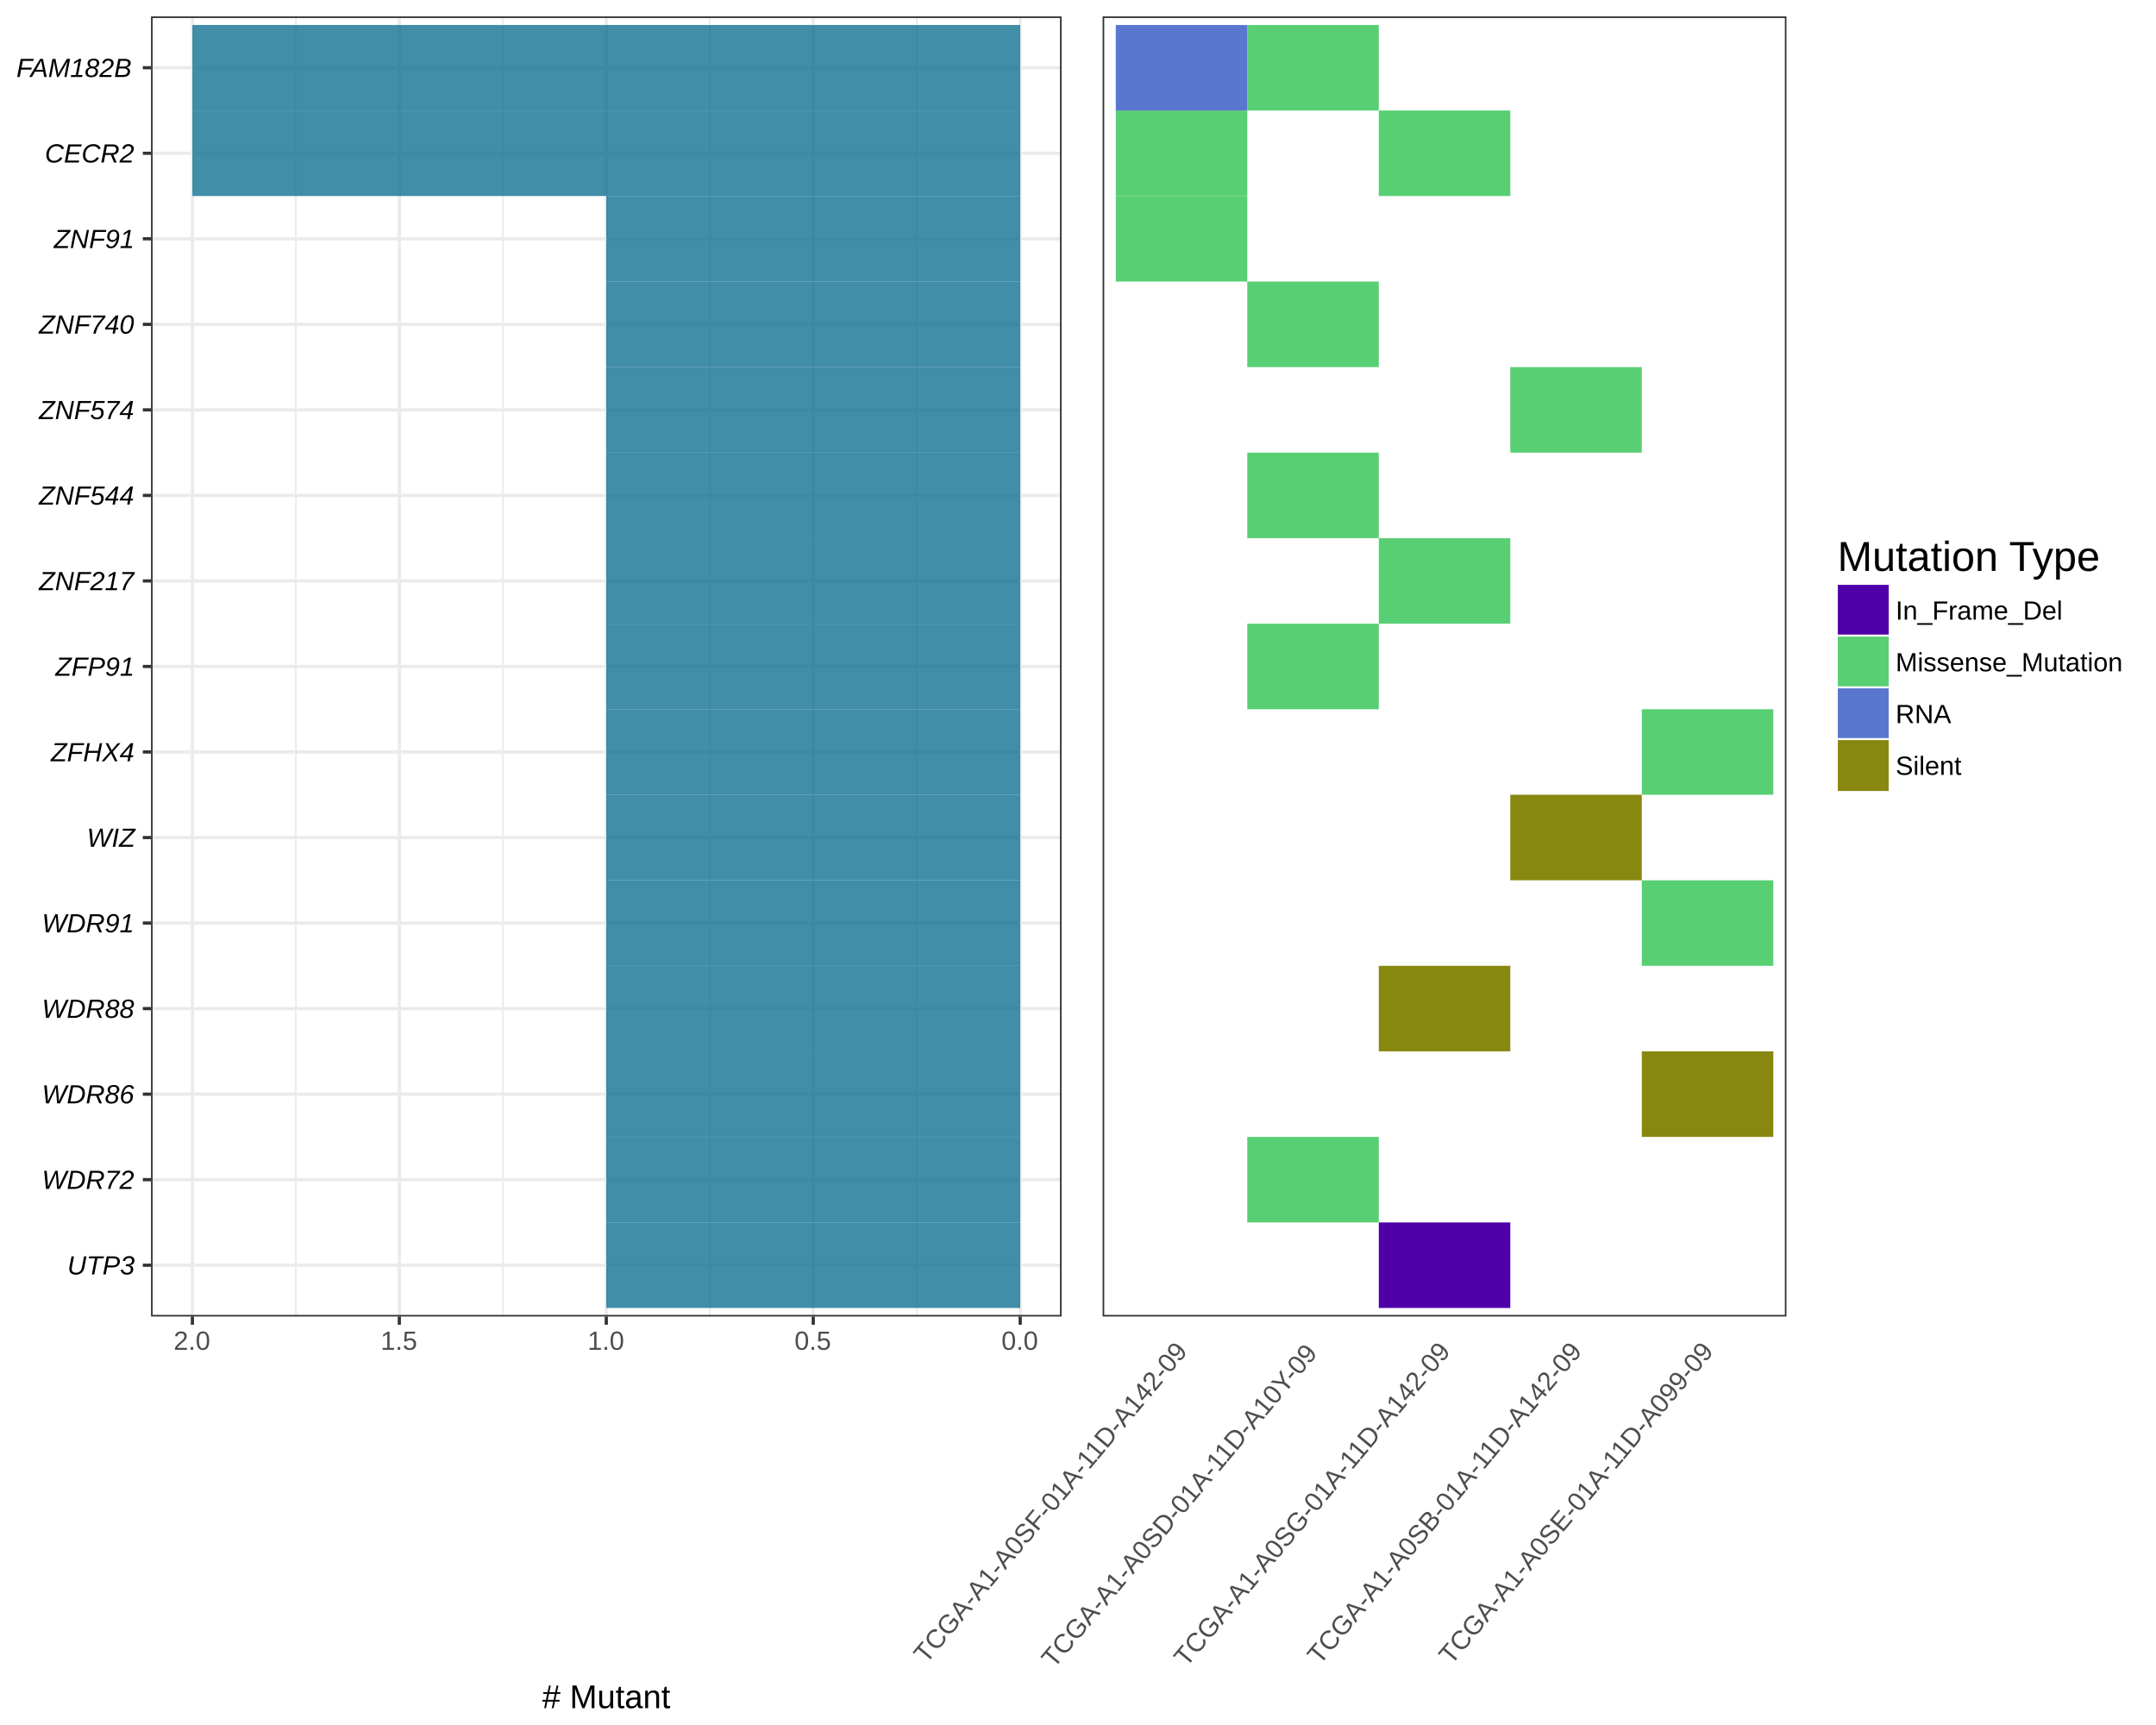
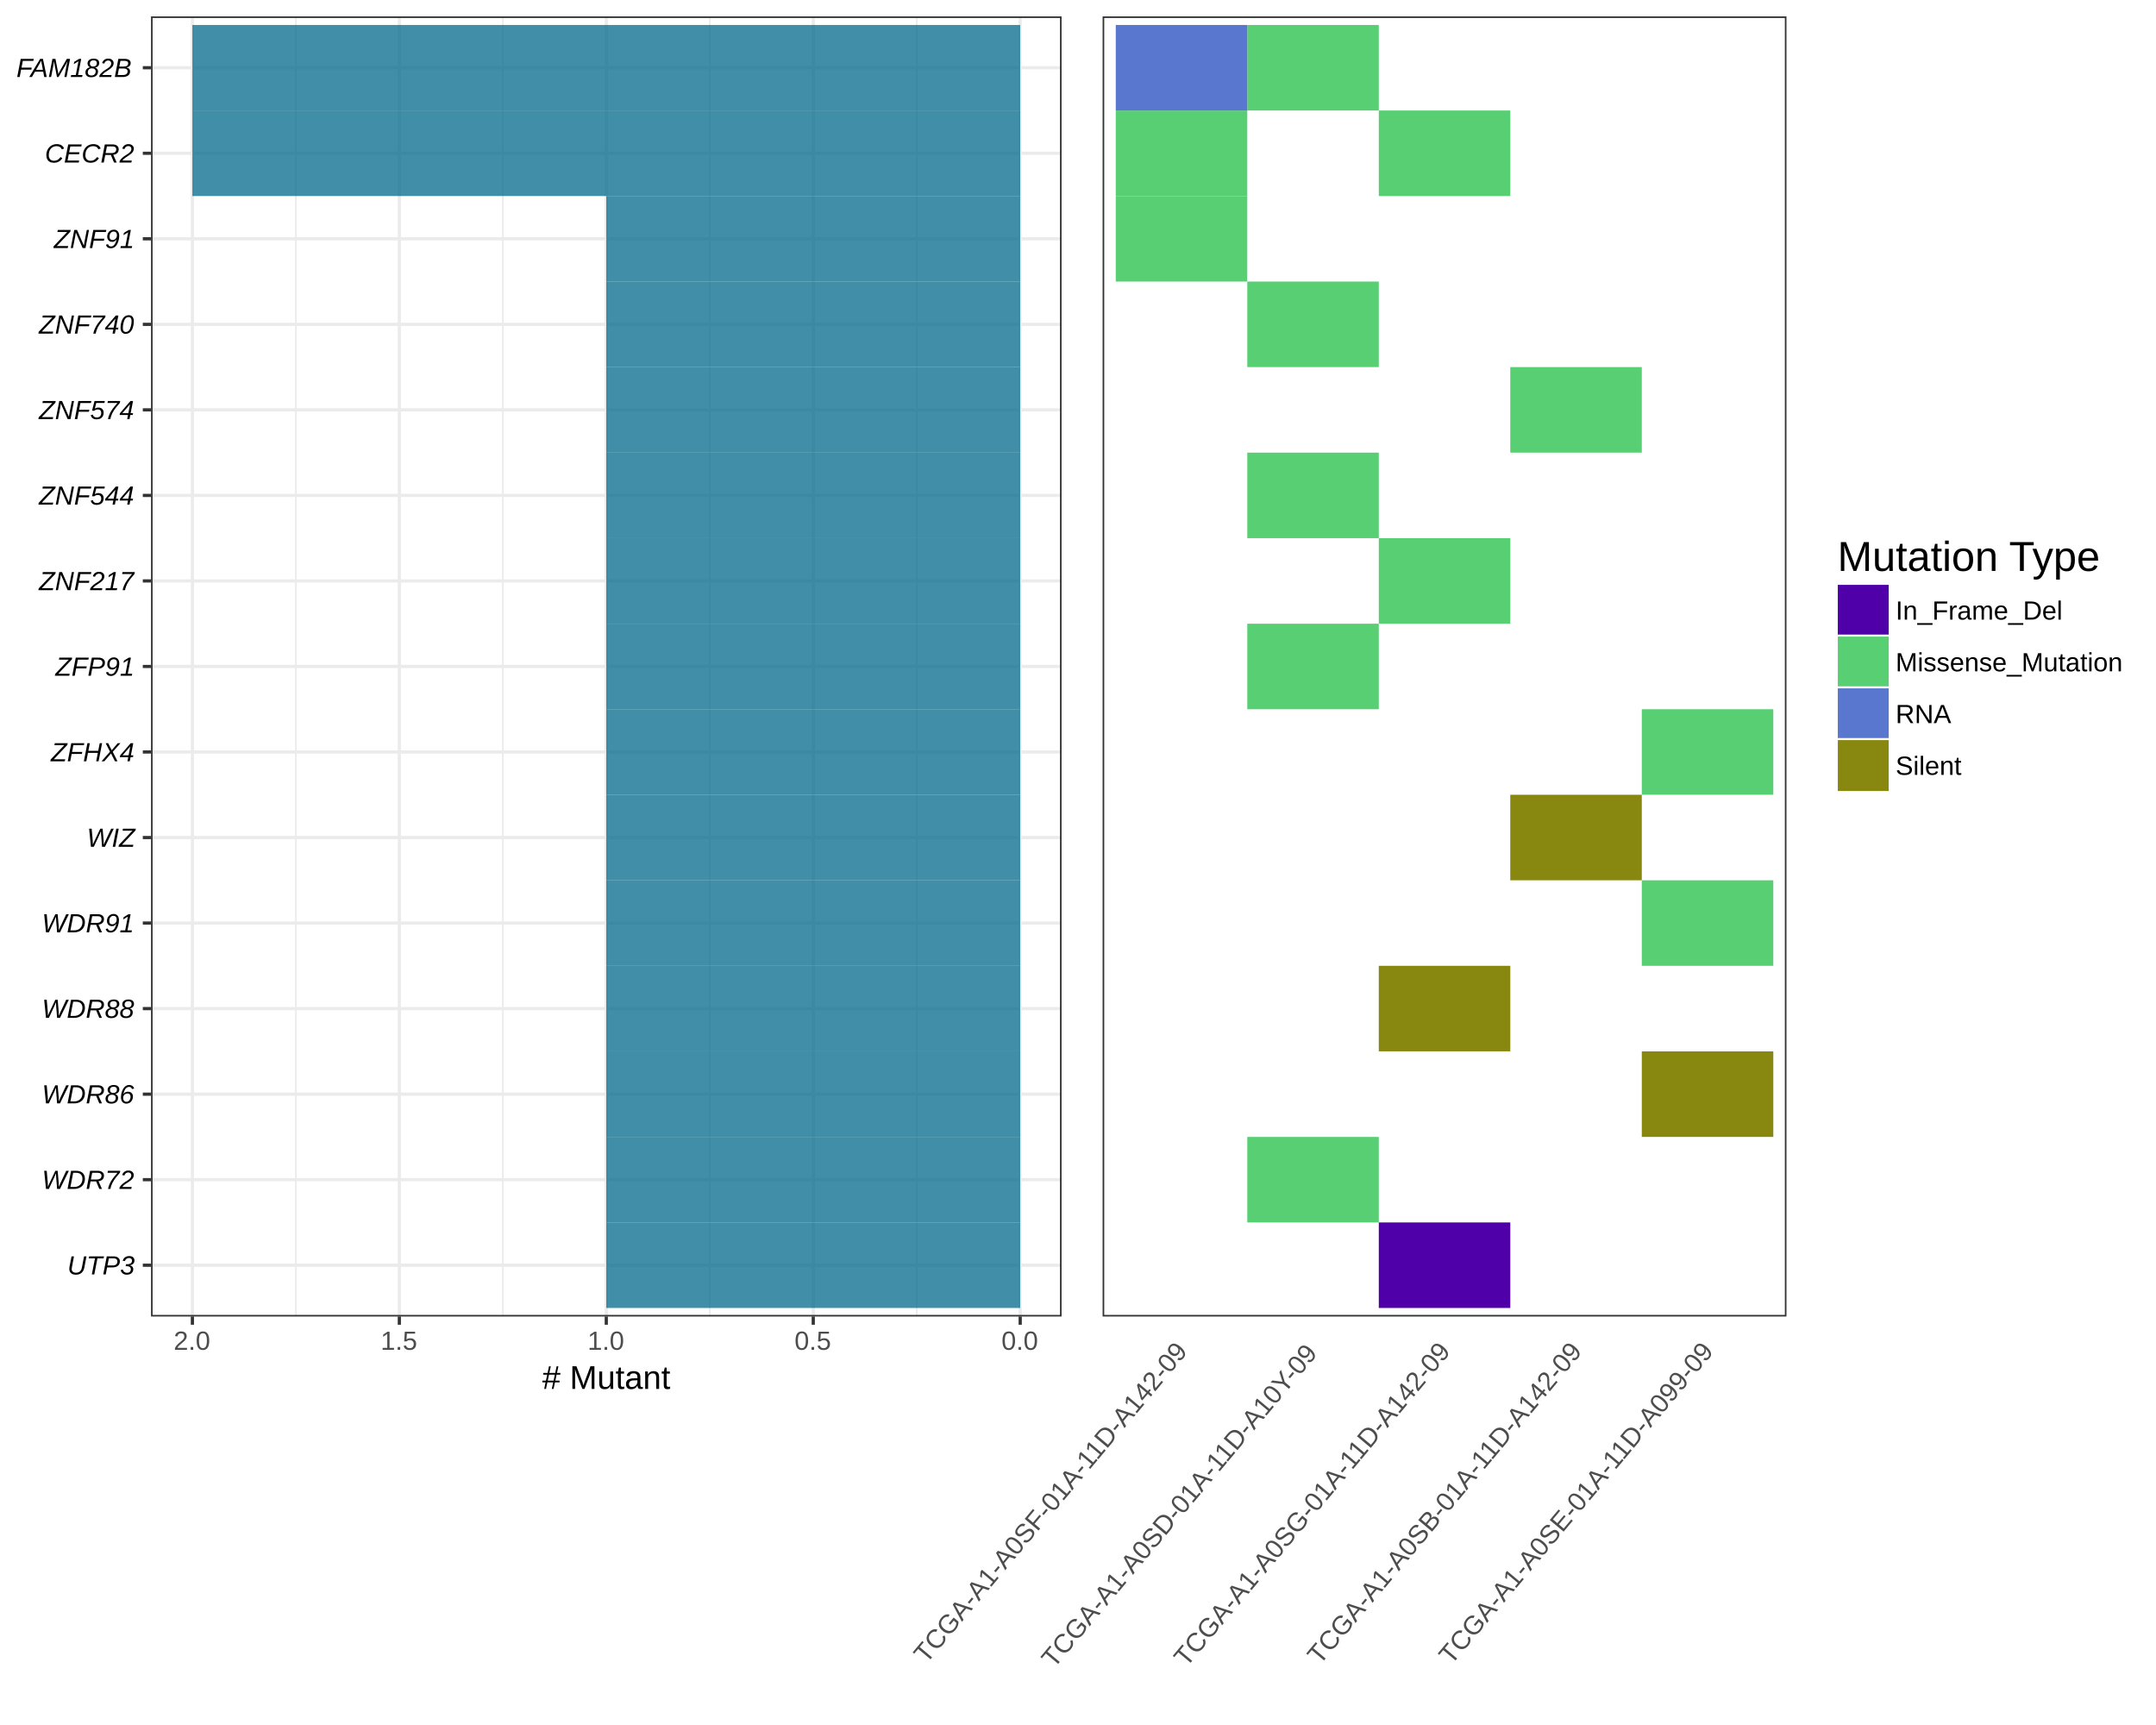
<svg xmlns="http://www.w3.org/2000/svg" viewBox="0 0 720.00 576.00">
  <defs>
    <style type="text/css">
    line, polyline, path, rect, circle {
      fill: none;
      stroke: #000000;
      stroke-linecap: round;
      stroke-linejoin: round;
      stroke-miterlimit: 10.00;
    }
  </style>
  </defs>
  <rect width="100%" height="100%" style="stroke: none; fill: #FFFFFF;" />
  <defs>
    <clipPath id="cpMi41MTc2N2UtMTR8MzYwfDU3Nnww">
      <rect x="0.00" y="0.00" width="360.00" height="576.00" />
    </clipPath>
  </defs>
  <rect x="0.00" y="0.00" width="360.00" height="576.00" style="stroke-width: 1.07; stroke: #FFFFFF; fill: #FFFFFF;" clip-path="url(#cpMi41MTc2N2UtMTR8MzYwfDU3Nnww)" />
  <defs>
    <clipPath id="cpMHw3MjB8NTc2fDA=">
      <rect x="0.00" y="0.00" width="720.00" height="576.00" />
    </clipPath>
  </defs>
  <defs>
    <clipPath id="cpNTAuNDI3NnwzNTQuNTIxfDQzOS42MDR8NS40Nzk0NQ==">
      <rect x="50.43" y="5.48" width="304.09" height="434.12" />
    </clipPath>
  </defs>
  <rect x="50.43" y="5.48" width="304.09" height="434.12" style="stroke-width: 1.07; stroke: none; fill: #FFFFFF;" clip-path="url(#cpNTAuNDI3NnwzNTQuNTIxfDQzOS42MDR8NS40Nzk0NQ==)" />
  <polyline points="306.14,439.60 306.14,5.48 " style="stroke-width: 0.53; stroke: #EBEBEB; stroke-linecap: butt;" clip-path="url(#cpNTAuNDI3NnwzNTQuNTIxfDQzOS42MDR8NS40Nzk0NQ==)" />
  <polyline points="237.03,439.60 237.03,5.48 " style="stroke-width: 0.53; stroke: #EBEBEB; stroke-linecap: butt;" clip-path="url(#cpNTAuNDI3NnwzNTQuNTIxfDQzOS42MDR8NS40Nzk0NQ==)" />
  <polyline points="167.92,439.60 167.92,5.48 " style="stroke-width: 0.53; stroke: #EBEBEB; stroke-linecap: butt;" clip-path="url(#cpNTAuNDI3NnwzNTQuNTIxfDQzOS42MDR8NS40Nzk0NQ==)" />
  <polyline points="98.81,439.60 98.81,5.48 " style="stroke-width: 0.53; stroke: #EBEBEB; stroke-linecap: butt;" clip-path="url(#cpNTAuNDI3NnwzNTQuNTIxfDQzOS42MDR8NS40Nzk0NQ==)" />
  <polyline points="50.43,422.47 354.52,422.47 " style="stroke-width: 1.07; stroke: #EBEBEB; stroke-linecap: butt;" clip-path="url(#cpNTAuNDI3NnwzNTQuNTIxfDQzOS42MDR8NS40Nzk0NQ==)" />
  <polyline points="50.43,393.91 354.52,393.91 " style="stroke-width: 1.07; stroke: #EBEBEB; stroke-linecap: butt;" clip-path="url(#cpNTAuNDI3NnwzNTQuNTIxfDQzOS42MDR8NS40Nzk0NQ==)" />
  <polyline points="50.43,365.35 354.52,365.35 " style="stroke-width: 1.07; stroke: #EBEBEB; stroke-linecap: butt;" clip-path="url(#cpNTAuNDI3NnwzNTQuNTIxfDQzOS42MDR8NS40Nzk0NQ==)" />
  <polyline points="50.43,336.79 354.52,336.79 " style="stroke-width: 1.07; stroke: #EBEBEB; stroke-linecap: butt;" clip-path="url(#cpNTAuNDI3NnwzNTQuNTIxfDQzOS42MDR8NS40Nzk0NQ==)" />
  <polyline points="50.43,308.22 354.52,308.22 " style="stroke-width: 1.07; stroke: #EBEBEB; stroke-linecap: butt;" clip-path="url(#cpNTAuNDI3NnwzNTQuNTIxfDQzOS42MDR8NS40Nzk0NQ==)" />
  <polyline points="50.43,279.66 354.52,279.66 " style="stroke-width: 1.07; stroke: #EBEBEB; stroke-linecap: butt;" clip-path="url(#cpNTAuNDI3NnwzNTQuNTIxfDQzOS42MDR8NS40Nzk0NQ==)" />
  <polyline points="50.43,251.10 354.52,251.10 " style="stroke-width: 1.07; stroke: #EBEBEB; stroke-linecap: butt;" clip-path="url(#cpNTAuNDI3NnwzNTQuNTIxfDQzOS42MDR8NS40Nzk0NQ==)" />
  <polyline points="50.43,222.54 354.52,222.54 " style="stroke-width: 1.07; stroke: #EBEBEB; stroke-linecap: butt;" clip-path="url(#cpNTAuNDI3NnwzNTQuNTIxfDQzOS42MDR8NS40Nzk0NQ==)" />
  <polyline points="50.43,193.98 354.52,193.98 " style="stroke-width: 1.07; stroke: #EBEBEB; stroke-linecap: butt;" clip-path="url(#cpNTAuNDI3NnwzNTQuNTIxfDQzOS42MDR8NS40Nzk0NQ==)" />
  <polyline points="50.43,165.42 354.52,165.42 " style="stroke-width: 1.07; stroke: #EBEBEB; stroke-linecap: butt;" clip-path="url(#cpNTAuNDI3NnwzNTQuNTIxfDQzOS42MDR8NS40Nzk0NQ==)" />
  <polyline points="50.43,136.86 354.52,136.86 " style="stroke-width: 1.07; stroke: #EBEBEB; stroke-linecap: butt;" clip-path="url(#cpNTAuNDI3NnwzNTQuNTIxfDQzOS42MDR8NS40Nzk0NQ==)" />
  <polyline points="50.43,108.30 354.52,108.30 " style="stroke-width: 1.07; stroke: #EBEBEB; stroke-linecap: butt;" clip-path="url(#cpNTAuNDI3NnwzNTQuNTIxfDQzOS42MDR8NS40Nzk0NQ==)" />
  <polyline points="50.43,79.74 354.52,79.74 " style="stroke-width: 1.07; stroke: #EBEBEB; stroke-linecap: butt;" clip-path="url(#cpNTAuNDI3NnwzNTQuNTIxfDQzOS42MDR8NS40Nzk0NQ==)" />
  <polyline points="50.43,51.18 354.52,51.18 " style="stroke-width: 1.07; stroke: #EBEBEB; stroke-linecap: butt;" clip-path="url(#cpNTAuNDI3NnwzNTQuNTIxfDQzOS42MDR8NS40Nzk0NQ==)" />
  <polyline points="50.43,22.62 354.52,22.62 " style="stroke-width: 1.07; stroke: #EBEBEB; stroke-linecap: butt;" clip-path="url(#cpNTAuNDI3NnwzNTQuNTIxfDQzOS42MDR8NS40Nzk0NQ==)" />
  <polyline points="340.70,439.60 340.70,5.48 " style="stroke-width: 1.07; stroke: #EBEBEB; stroke-linecap: butt;" clip-path="url(#cpNTAuNDI3NnwzNTQuNTIxfDQzOS42MDR8NS40Nzk0NQ==)" />
  <polyline points="271.59,439.60 271.59,5.48 " style="stroke-width: 1.07; stroke: #EBEBEB; stroke-linecap: butt;" clip-path="url(#cpNTAuNDI3NnwzNTQuNTIxfDQzOS42MDR8NS40Nzk0NQ==)" />
  <polyline points="202.47,439.60 202.47,5.48 " style="stroke-width: 1.07; stroke: #EBEBEB; stroke-linecap: butt;" clip-path="url(#cpNTAuNDI3NnwzNTQuNTIxfDQzOS42MDR8NS40Nzk0NQ==)" />
  <polyline points="133.36,439.60 133.36,5.48 " style="stroke-width: 1.07; stroke: #EBEBEB; stroke-linecap: butt;" clip-path="url(#cpNTAuNDI3NnwzNTQuNTIxfDQzOS42MDR8NS40Nzk0NQ==)" />
  <polyline points="64.25,439.60 64.25,5.48 " style="stroke-width: 1.07; stroke: #EBEBEB; stroke-linecap: butt;" clip-path="url(#cpNTAuNDI3NnwzNTQuNTIxfDQzOS42MDR8NS40Nzk0NQ==)" />
  <rect x="202.47" y="408.19" width="138.22" height="28.56" style="stroke-width: 1.07; stroke: none; stroke-linecap: butt; fill: #00688B; fill-opacity: 0.75;" clip-path="url(#cpNTAuNDI3NnwzNTQuNTIxfDQzOS42MDR8NS40Nzk0NQ==)" />
  <rect x="202.47" y="379.63" width="138.22" height="28.56" style="stroke-width: 1.07; stroke: none; stroke-linecap: butt; fill: #00688B; fill-opacity: 0.75;" clip-path="url(#cpNTAuNDI3NnwzNTQuNTIxfDQzOS42MDR8NS40Nzk0NQ==)" />
  <rect x="202.47" y="351.07" width="138.22" height="28.56" style="stroke-width: 1.07; stroke: none; stroke-linecap: butt; fill: #00688B; fill-opacity: 0.75;" clip-path="url(#cpNTAuNDI3NnwzNTQuNTIxfDQzOS42MDR8NS40Nzk0NQ==)" />
  <rect x="202.47" y="322.50" width="138.22" height="28.56" style="stroke-width: 1.07; stroke: none; stroke-linecap: butt; fill: #00688B; fill-opacity: 0.75;" clip-path="url(#cpNTAuNDI3NnwzNTQuNTIxfDQzOS42MDR8NS40Nzk0NQ==)" />
  <rect x="202.47" y="293.94" width="138.22" height="28.56" style="stroke-width: 1.07; stroke: none; stroke-linecap: butt; fill: #00688B; fill-opacity: 0.75;" clip-path="url(#cpNTAuNDI3NnwzNTQuNTIxfDQzOS42MDR8NS40Nzk0NQ==)" />
  <rect x="202.47" y="265.38" width="138.22" height="28.56" style="stroke-width: 1.07; stroke: none; stroke-linecap: butt; fill: #00688B; fill-opacity: 0.75;" clip-path="url(#cpNTAuNDI3NnwzNTQuNTIxfDQzOS42MDR8NS40Nzk0NQ==)" />
  <rect x="202.47" y="236.82" width="138.22" height="28.56" style="stroke-width: 1.07; stroke: none; stroke-linecap: butt; fill: #00688B; fill-opacity: 0.75;" clip-path="url(#cpNTAuNDI3NnwzNTQuNTIxfDQzOS42MDR8NS40Nzk0NQ==)" />
  <rect x="202.47" y="208.26" width="138.22" height="28.56" style="stroke-width: 1.07; stroke: none; stroke-linecap: butt; fill: #00688B; fill-opacity: 0.75;" clip-path="url(#cpNTAuNDI3NnwzNTQuNTIxfDQzOS42MDR8NS40Nzk0NQ==)" />
  <rect x="202.47" y="179.70" width="138.22" height="28.56" style="stroke-width: 1.07; stroke: none; stroke-linecap: butt; fill: #00688B; fill-opacity: 0.75;" clip-path="url(#cpNTAuNDI3NnwzNTQuNTIxfDQzOS42MDR8NS40Nzk0NQ==)" />
  <rect x="202.47" y="151.14" width="138.22" height="28.56" style="stroke-width: 1.07; stroke: none; stroke-linecap: butt; fill: #00688B; fill-opacity: 0.75;" clip-path="url(#cpNTAuNDI3NnwzNTQuNTIxfDQzOS42MDR8NS40Nzk0NQ==)" />
  <rect x="202.47" y="122.58" width="138.22" height="28.56" style="stroke-width: 1.07; stroke: none; stroke-linecap: butt; fill: #00688B; fill-opacity: 0.75;" clip-path="url(#cpNTAuNDI3NnwzNTQuNTIxfDQzOS42MDR8NS40Nzk0NQ==)" />
  <rect x="202.47" y="94.02" width="138.22" height="28.56" style="stroke-width: 1.07; stroke: none; stroke-linecap: butt; fill: #00688B; fill-opacity: 0.75;" clip-path="url(#cpNTAuNDI3NnwzNTQuNTIxfDQzOS42MDR8NS40Nzk0NQ==)" />
  <rect x="202.47" y="65.46" width="138.22" height="28.56" style="stroke-width: 1.07; stroke: none; stroke-linecap: butt; fill: #00688B; fill-opacity: 0.75;" clip-path="url(#cpNTAuNDI3NnwzNTQuNTIxfDQzOS42MDR8NS40Nzk0NQ==)" />
  <rect x="64.25" y="36.90" width="276.45" height="28.56" style="stroke-width: 1.07; stroke: none; stroke-linecap: butt; fill: #00688B; fill-opacity: 0.75;" clip-path="url(#cpNTAuNDI3NnwzNTQuNTIxfDQzOS42MDR8NS40Nzk0NQ==)" />
  <rect x="202.47" y="8.34" width="138.22" height="28.56" style="stroke-width: 1.07; stroke: none; stroke-linecap: butt; fill: #00688B; fill-opacity: 0.75;" clip-path="url(#cpNTAuNDI3NnwzNTQuNTIxfDQzOS42MDR8NS40Nzk0NQ==)" />
  <rect x="64.25" y="8.34" width="138.22" height="28.56" style="stroke-width: 1.07; stroke: none; stroke-linecap: butt; fill: #00688B; fill-opacity: 0.75;" clip-path="url(#cpNTAuNDI3NnwzNTQuNTIxfDQzOS42MDR8NS40Nzk0NQ==)" />
  <rect x="50.43" y="5.48" width="304.09" height="434.12" style="stroke-width: 1.07; stroke: #333333;" clip-path="url(#cpNTAuNDI3NnwzNTQuNTIxfDQzOS42MDR8NS40Nzk0NQ==)" />
  <defs>
    <clipPath id="cpMHw3MjB8NTc2fDA=">
      <rect x="0.00" y="0.00" width="720.00" height="576.00" />
    </clipPath>
  </defs>
  <g clip-path="url(#cpMHw3MjB8NTc2fDA=)">
    <text x="22.49" y="425.56" style="font-size: 8.80px; font-style: italic; font-family: Liberation Sans;" textLength="23.01px" lengthAdjust="spacingAndGlyphs">UTP3</text>
  </g>
  <g clip-path="url(#cpMHw3MjB8NTc2fDA=)">
    <text x="13.99" y="397.00" style="font-size: 8.80px; font-style: italic; font-family: Liberation Sans;" textLength="31.50px" lengthAdjust="spacingAndGlyphs">WDR72</text>
  </g>
  <g clip-path="url(#cpMHw3MjB8NTc2fDA=)">
    <text x="13.99" y="368.44" style="font-size: 8.80px; font-style: italic; font-family: Liberation Sans;" textLength="31.50px" lengthAdjust="spacingAndGlyphs">WDR86</text>
  </g>
  <g clip-path="url(#cpMHw3MjB8NTc2fDA=)">
    <text x="13.99" y="339.88" style="font-size: 8.80px; font-style: italic; font-family: Liberation Sans;" textLength="31.50px" lengthAdjust="spacingAndGlyphs">WDR88</text>
  </g>
  <g clip-path="url(#cpMHw3MjB8NTc2fDA=)">
    <text x="13.99" y="311.32" style="font-size: 8.80px; font-style: italic; font-family: Liberation Sans;" textLength="31.50px" lengthAdjust="spacingAndGlyphs">WDR91</text>
  </g>
  <g clip-path="url(#cpMHw3MjB8NTc2fDA=)">
    <text x="29.00" y="282.76" style="font-size: 8.80px; font-style: italic; font-family: Liberation Sans;" textLength="16.49px" lengthAdjust="spacingAndGlyphs">WIZ</text>
  </g>
  <g clip-path="url(#cpMHw3MjB8NTc2fDA=)">
    <text x="16.99" y="254.20" style="font-size: 8.80px; font-style: italic; font-family: Liberation Sans;" textLength="28.50px" lengthAdjust="spacingAndGlyphs">ZFHX4</text>
  </g>
  <g clip-path="url(#cpMHw3MjB8NTc2fDA=)">
    <text x="18.49" y="225.64" style="font-size: 8.80px; font-style: italic; font-family: Liberation Sans;" textLength="27.01px" lengthAdjust="spacingAndGlyphs">ZFP91</text>
  </g>
  <g clip-path="url(#cpMHw3MjB8NTc2fDA=)">
    <text x="12.99" y="197.07" style="font-size: 8.80px; font-style: italic; font-family: Liberation Sans;" textLength="32.51px" lengthAdjust="spacingAndGlyphs">ZNF217</text>
  </g>
  <g clip-path="url(#cpMHw3MjB8NTc2fDA=)">
    <text x="12.99" y="168.51" style="font-size: 8.80px; font-style: italic; font-family: Liberation Sans;" textLength="32.51px" lengthAdjust="spacingAndGlyphs">ZNF544</text>
  </g>
  <g clip-path="url(#cpMHw3MjB8NTc2fDA=)">
    <text x="12.99" y="139.95" style="font-size: 8.80px; font-style: italic; font-family: Liberation Sans;" textLength="32.51px" lengthAdjust="spacingAndGlyphs">ZNF574</text>
  </g>
  <g clip-path="url(#cpMHw3MjB8NTc2fDA=)">
    <text x="12.99" y="111.39" style="font-size: 8.80px; font-style: italic; font-family: Liberation Sans;" textLength="32.51px" lengthAdjust="spacingAndGlyphs">ZNF740</text>
  </g>
  <g clip-path="url(#cpMHw3MjB8NTc2fDA=)">
    <text x="17.99" y="82.83" style="font-size: 8.80px; font-style: italic; font-family: Liberation Sans;" textLength="27.51px" lengthAdjust="spacingAndGlyphs">ZNF91</text>
  </g>
  <g clip-path="url(#cpMHw3MjB8NTc2fDA=)">
    <text x="14.99" y="54.27" style="font-size: 8.80px; font-style: italic; font-family: Liberation Sans;" textLength="30.51px" lengthAdjust="spacingAndGlyphs">CECR2</text>
  </g>
  <g clip-path="url(#cpMHw3MjB8NTc2fDA=)">
    <text x="5.48" y="25.71" style="font-size: 8.80px; font-style: italic; font-family: Liberation Sans;" textLength="40.02px" lengthAdjust="spacingAndGlyphs">FAM182B</text>
  </g>
  <polyline points="47.69,422.47 50.43,422.47 " style="stroke-width: 1.07; stroke: #333333; stroke-linecap: butt;" clip-path="url(#cpMHw3MjB8NTc2fDA=)" />
  <polyline points="47.69,393.91 50.43,393.91 " style="stroke-width: 1.07; stroke: #333333; stroke-linecap: butt;" clip-path="url(#cpMHw3MjB8NTc2fDA=)" />
  <polyline points="47.69,365.35 50.43,365.35 " style="stroke-width: 1.07; stroke: #333333; stroke-linecap: butt;" clip-path="url(#cpMHw3MjB8NTc2fDA=)" />
  <polyline points="47.69,336.79 50.43,336.79 " style="stroke-width: 1.07; stroke: #333333; stroke-linecap: butt;" clip-path="url(#cpMHw3MjB8NTc2fDA=)" />
  <polyline points="47.69,308.22 50.43,308.22 " style="stroke-width: 1.07; stroke: #333333; stroke-linecap: butt;" clip-path="url(#cpMHw3MjB8NTc2fDA=)" />
  <polyline points="47.69,279.66 50.43,279.66 " style="stroke-width: 1.07; stroke: #333333; stroke-linecap: butt;" clip-path="url(#cpMHw3MjB8NTc2fDA=)" />
  <polyline points="47.69,251.10 50.43,251.10 " style="stroke-width: 1.07; stroke: #333333; stroke-linecap: butt;" clip-path="url(#cpMHw3MjB8NTc2fDA=)" />
  <polyline points="47.69,222.54 50.43,222.54 " style="stroke-width: 1.07; stroke: #333333; stroke-linecap: butt;" clip-path="url(#cpMHw3MjB8NTc2fDA=)" />
  <polyline points="47.69,193.98 50.43,193.98 " style="stroke-width: 1.07; stroke: #333333; stroke-linecap: butt;" clip-path="url(#cpMHw3MjB8NTc2fDA=)" />
  <polyline points="47.69,165.42 50.43,165.42 " style="stroke-width: 1.07; stroke: #333333; stroke-linecap: butt;" clip-path="url(#cpMHw3MjB8NTc2fDA=)" />
  <polyline points="47.69,136.86 50.43,136.86 " style="stroke-width: 1.07; stroke: #333333; stroke-linecap: butt;" clip-path="url(#cpMHw3MjB8NTc2fDA=)" />
  <polyline points="47.69,108.30 50.43,108.30 " style="stroke-width: 1.07; stroke: #333333; stroke-linecap: butt;" clip-path="url(#cpMHw3MjB8NTc2fDA=)" />
  <polyline points="47.69,79.74 50.43,79.74 " style="stroke-width: 1.07; stroke: #333333; stroke-linecap: butt;" clip-path="url(#cpMHw3MjB8NTc2fDA=)" />
  <polyline points="47.69,51.18 50.43,51.18 " style="stroke-width: 1.07; stroke: #333333; stroke-linecap: butt;" clip-path="url(#cpMHw3MjB8NTc2fDA=)" />
  <polyline points="47.69,22.62 50.43,22.62 " style="stroke-width: 1.07; stroke: #333333; stroke-linecap: butt;" clip-path="url(#cpMHw3MjB8NTc2fDA=)" />
  <polyline points="340.70,442.34 340.70,439.60 " style="stroke-width: 1.07; stroke: #333333; stroke-linecap: butt;" clip-path="url(#cpMHw3MjB8NTc2fDA=)" />
  <polyline points="271.59,442.34 271.59,439.60 " style="stroke-width: 1.07; stroke: #333333; stroke-linecap: butt;" clip-path="url(#cpMHw3MjB8NTc2fDA=)" />
  <polyline points="202.47,442.34 202.47,439.60 " style="stroke-width: 1.07; stroke: #333333; stroke-linecap: butt;" clip-path="url(#cpMHw3MjB8NTc2fDA=)" />
  <polyline points="133.36,442.34 133.36,439.60 " style="stroke-width: 1.07; stroke: #333333; stroke-linecap: butt;" clip-path="url(#cpMHw3MjB8NTc2fDA=)" />
  <polyline points="64.25,442.34 64.25,439.60 " style="stroke-width: 1.07; stroke: #333333; stroke-linecap: butt;" clip-path="url(#cpMHw3MjB8NTc2fDA=)" />
  <g clip-path="url(#cpMHw3MjB8NTc2fDA=)">
    <text x="334.44" y="450.72" style="font-size: 8.80px; fill: #4D4D4D; font-family: Liberation Sans;" textLength="12.51px" lengthAdjust="spacingAndGlyphs">0.0</text>
  </g>
  <g clip-path="url(#cpMHw3MjB8NTc2fDA=)">
    <text x="265.33" y="450.72" style="font-size: 8.80px; fill: #4D4D4D; font-family: Liberation Sans;" textLength="12.51px" lengthAdjust="spacingAndGlyphs">0.5</text>
  </g>
  <g clip-path="url(#cpMHw3MjB8NTc2fDA=)">
    <text x="196.22" y="450.72" style="font-size: 8.80px; fill: #4D4D4D; font-family: Liberation Sans;" textLength="12.51px" lengthAdjust="spacingAndGlyphs">1.0</text>
  </g>
  <g clip-path="url(#cpMHw3MjB8NTc2fDA=)">
    <text x="127.11" y="450.72" style="font-size: 8.80px; fill: #4D4D4D; font-family: Liberation Sans;" textLength="12.51px" lengthAdjust="spacingAndGlyphs">1.5</text>
  </g>
  <g clip-path="url(#cpMHw3MjB8NTc2fDA=)">
    <text x="57.99" y="450.72" style="font-size: 8.80px; fill: #4D4D4D; font-family: Liberation Sans;" textLength="12.51px" lengthAdjust="spacingAndGlyphs">2.0</text>
  </g>
  <g clip-path="url(#cpMHw3MjB8NTc2fDA=)">
-     <text x="181.07" y="570.37" style="font-size: 11.00px; font-family: Liberation Sans;" textLength="42.80px" lengthAdjust="spacingAndGlyphs"># Mutant</text>
+     <text x="181.07" y="463.77" style="font-size: 11.00px; font-family: Liberation Sans;" textLength="42.80px" lengthAdjust="spacingAndGlyphs"># Mutant</text>
  </g>
  <defs>
    <clipPath id="cpMzYwfDcyMHw1NzZ8MA==">
      <rect x="360.00" y="0.00" width="360.00" height="576.00" />
    </clipPath>
  </defs>
  <rect x="360.00" y="0.00" width="360.00" height="576.00" style="stroke-width: 1.07; stroke: #FFFFFF; fill: #FFFFFF;" clip-path="url(#cpMzYwfDcyMHw1NzZ8MA==)" />
  <defs>
    <clipPath id="cpMHw3MjB8NTc2fDA=">
      <rect x="0.00" y="0.00" width="720.00" height="576.00" />
    </clipPath>
  </defs>
  <defs>
    <clipPath id="cpMzY4LjIxOXw1OTYuNTg5fDQzOS42MDR8NS40Nzk0NQ==">
      <rect x="368.22" y="5.48" width="228.37" height="434.12" />
    </clipPath>
  </defs>
  <rect x="368.22" y="5.48" width="228.37" height="434.12" style="stroke-width: 1.07; stroke: #FFFFFF; fill: #FFFFFF;" clip-path="url(#cpMzY4LjIxOXw1OTYuNTg5fDQzOS42MDR8NS40Nzk0NQ==)" />
  <rect x="504.36" y="265.38" width="43.92" height="28.56" style="stroke-width: 0.21; stroke: none; stroke-linecap: butt; fill: #888811;" clip-path="url(#cpMzY4LjIxOXw1OTYuNTg5fDQzOS42MDR8NS40Nzk0NQ==)" />
  <rect x="504.36" y="122.58" width="43.92" height="28.56" style="stroke-width: 0.21; stroke: none; stroke-linecap: butt; fill: #59CF74;" clip-path="url(#cpMzY4LjIxOXw1OTYuNTg5fDQzOS42MDR8NS40Nzk0NQ==)" />
  <rect x="416.53" y="8.34" width="43.92" height="28.56" style="stroke-width: 0.21; stroke: none; stroke-linecap: butt; fill: #59CF74;" clip-path="url(#cpMzY4LjIxOXw1OTYuNTg5fDQzOS42MDR8NS40Nzk0NQ==)" />
  <rect x="416.53" y="379.63" width="43.92" height="28.56" style="stroke-width: 0.21; stroke: none; stroke-linecap: butt; fill: #59CF74;" clip-path="url(#cpMzY4LjIxOXw1OTYuNTg5fDQzOS42MDR8NS40Nzk0NQ==)" />
  <rect x="416.53" y="208.26" width="43.92" height="28.56" style="stroke-width: 0.21; stroke: none; stroke-linecap: butt; fill: #59CF74;" clip-path="url(#cpMzY4LjIxOXw1OTYuNTg5fDQzOS42MDR8NS40Nzk0NQ==)" />
  <rect x="416.53" y="151.14" width="43.92" height="28.56" style="stroke-width: 0.21; stroke: none; stroke-linecap: butt; fill: #59CF74;" clip-path="url(#cpMzY4LjIxOXw1OTYuNTg5fDQzOS42MDR8NS40Nzk0NQ==)" />
  <rect x="416.53" y="94.02" width="43.92" height="28.56" style="stroke-width: 0.21; stroke: none; stroke-linecap: butt; fill: #59CF74;" clip-path="url(#cpMzY4LjIxOXw1OTYuNTg5fDQzOS42MDR8NS40Nzk0NQ==)" />
  <rect x="548.28" y="351.07" width="43.92" height="28.56" style="stroke-width: 0.21; stroke: none; stroke-linecap: butt; fill: #888811;" clip-path="url(#cpMzY4LjIxOXw1OTYuNTg5fDQzOS42MDR8NS40Nzk0NQ==)" />
  <rect x="548.28" y="293.94" width="43.92" height="28.56" style="stroke-width: 0.21; stroke: none; stroke-linecap: butt; fill: #59CF74;" clip-path="url(#cpMzY4LjIxOXw1OTYuNTg5fDQzOS42MDR8NS40Nzk0NQ==)" />
  <rect x="548.28" y="236.82" width="43.92" height="28.56" style="stroke-width: 0.21; stroke: none; stroke-linecap: butt; fill: #59CF74;" clip-path="url(#cpMzY4LjIxOXw1OTYuNTg5fDQzOS42MDR8NS40Nzk0NQ==)" />
  <rect x="372.61" y="36.90" width="43.92" height="28.56" style="stroke-width: 0.21; stroke: none; stroke-linecap: butt; fill: #59CF74;" clip-path="url(#cpMzY4LjIxOXw1OTYuNTg5fDQzOS42MDR8NS40Nzk0NQ==)" />
  <rect x="372.61" y="8.34" width="43.92" height="28.56" style="stroke-width: 0.21; stroke: none; stroke-linecap: butt; fill: #5977CF;" clip-path="url(#cpMzY4LjIxOXw1OTYuNTg5fDQzOS42MDR8NS40Nzk0NQ==)" />
  <rect x="372.61" y="65.46" width="43.92" height="28.56" style="stroke-width: 0.21; stroke: none; stroke-linecap: butt; fill: #59CF74;" clip-path="url(#cpMzY4LjIxOXw1OTYuNTg5fDQzOS42MDR8NS40Nzk0NQ==)" />
  <rect x="460.45" y="36.90" width="43.92" height="28.56" style="stroke-width: 0.21; stroke: none; stroke-linecap: butt; fill: #59CF74;" clip-path="url(#cpMzY4LjIxOXw1OTYuNTg5fDQzOS42MDR8NS40Nzk0NQ==)" />
  <rect x="460.45" y="408.19" width="43.92" height="28.56" style="stroke-width: 0.21; stroke: none; stroke-linecap: butt; fill: #4F00A8;" clip-path="url(#cpMzY4LjIxOXw1OTYuNTg5fDQzOS42MDR8NS40Nzk0NQ==)" />
  <rect x="460.45" y="322.50" width="43.92" height="28.56" style="stroke-width: 0.21; stroke: none; stroke-linecap: butt; fill: #888811;" clip-path="url(#cpMzY4LjIxOXw1OTYuNTg5fDQzOS42MDR8NS40Nzk0NQ==)" />
  <rect x="460.45" y="179.70" width="43.92" height="28.56" style="stroke-width: 0.21; stroke: none; stroke-linecap: butt; fill: #59CF74;" clip-path="url(#cpMzY4LjIxOXw1OTYuNTg5fDQzOS42MDR8NS40Nzk0NQ==)" />
  <rect x="368.22" y="5.48" width="228.37" height="434.12" style="stroke-width: 1.07; stroke: #333333;" clip-path="url(#cpMzY4LjIxOXw1OTYuNTg5fDQzOS42MDR8NS40Nzk0NQ==)" />
  <defs>
    <clipPath id="cpMHw3MjB8NTc2fDA=">
      <rect x="0.00" y="0.00" width="720.00" height="576.00" />
    </clipPath>
  </defs>
  <g clip-path="url(#cpMHw3MjB8NTc2fDA=)">
    <text transform="translate(309.28,555.80) rotate(-50)" style="font-size: 8.80px; fill: #4D4D4D; font-family: Liberation Sans;" textLength="140.05px" lengthAdjust="spacingAndGlyphs">TCGA-A1-A0SF-01A-11D-A142-09</text>
  </g>
  <g clip-path="url(#cpMHw3MjB8NTc2fDA=)">
    <text transform="translate(351.92,557.33) rotate(-50)" style="font-size: 8.80px; fill: #4D4D4D; font-family: Liberation Sans;" textLength="142.05px" lengthAdjust="spacingAndGlyphs">TCGA-A1-A0SD-01A-11D-A10Y-09</text>
  </g>
  <g clip-path="url(#cpMHw3MjB8NTc2fDA=)">
    <text transform="translate(396.15,556.95) rotate(-50)" style="font-size: 8.80px; fill: #4D4D4D; font-family: Liberation Sans;" textLength="141.56px" lengthAdjust="spacingAndGlyphs">TCGA-A1-A0SG-01A-11D-A142-09</text>
  </g>
  <g clip-path="url(#cpMHw3MjB8NTc2fDA=)">
    <text transform="translate(440.71,556.19) rotate(-50)" style="font-size: 8.80px; fill: #4D4D4D; font-family: Liberation Sans;" textLength="140.56px" lengthAdjust="spacingAndGlyphs">TCGA-A1-A0SB-01A-11D-A142-09</text>
  </g>
  <g clip-path="url(#cpMHw3MjB8NTc2fDA=)">
    <text transform="translate(484.63,556.19) rotate(-50)" style="font-size: 8.80px; fill: #4D4D4D; font-family: Liberation Sans;" textLength="140.56px" lengthAdjust="spacingAndGlyphs">TCGA-A1-A0SE-01A-11D-A099-09</text>
  </g>
  <rect x="607.93" y="175.14" width="106.59" height="94.80" style="stroke-width: 1.07; stroke: none; fill: #FFFFFF;" clip-path="url(#cpMHw3MjB8NTc2fDA=)" />
  <g clip-path="url(#cpMHw3MjB8NTc2fDA=)">
    <text x="613.60" y="190.63" style="font-size: 14.00px; font-family: Liberation Sans;" textLength="88.71px" lengthAdjust="spacingAndGlyphs">Mutation Type</text>
  </g>
  <rect x="613.60" y="195.15" width="17.28" height="17.28" style="stroke-width: 1.07; stroke: #FFFFFF; fill: #F2F2F2;" clip-path="url(#cpMHw3MjB8NTc2fDA=)" />
  <rect x="613.74" y="195.29" width="17.00" height="17.00" style="stroke-width: 0.21; stroke: none; stroke-linejoin: miter; fill: #4F00A8;" clip-path="url(#cpMHw3MjB8NTc2fDA=)" />
  <rect x="613.60" y="212.43" width="17.28" height="17.28" style="stroke-width: 1.07; stroke: #FFFFFF; fill: #F2F2F2;" clip-path="url(#cpMHw3MjB8NTc2fDA=)" />
  <rect x="613.74" y="212.57" width="17.00" height="17.00" style="stroke-width: 0.21; stroke: none; stroke-linejoin: miter; fill: #59CF74;" clip-path="url(#cpMHw3MjB8NTc2fDA=)" />
  <rect x="613.60" y="229.71" width="17.28" height="17.28" style="stroke-width: 1.07; stroke: #FFFFFF; fill: #F2F2F2;" clip-path="url(#cpMHw3MjB8NTc2fDA=)" />
  <rect x="613.74" y="229.85" width="17.00" height="17.00" style="stroke-width: 0.21; stroke: none; stroke-linejoin: miter; fill: #5977CF;" clip-path="url(#cpMHw3MjB8NTc2fDA=)" />
  <rect x="613.60" y="246.99" width="17.28" height="17.28" style="stroke-width: 1.07; stroke: #FFFFFF; fill: #F2F2F2;" clip-path="url(#cpMHw3MjB8NTc2fDA=)" />
  <rect x="613.74" y="247.13" width="17.00" height="17.00" style="stroke-width: 0.21; stroke: none; stroke-linejoin: miter; fill: #888811;" clip-path="url(#cpMHw3MjB8NTc2fDA=)" />
  <g clip-path="url(#cpMHw3MjB8NTc2fDA=)">
    <text x="633.04" y="206.89" style="font-size: 8.80px; font-family: Liberation Sans;" textLength="57.02px" lengthAdjust="spacingAndGlyphs">In_Frame_Del</text>
  </g>
  <g clip-path="url(#cpMHw3MjB8NTc2fDA=)">
    <text x="633.04" y="224.17" style="font-size: 8.80px; font-family: Liberation Sans;" textLength="77.54px" lengthAdjust="spacingAndGlyphs">Missense_Mutation</text>
  </g>
  <g clip-path="url(#cpMHw3MjB8NTc2fDA=)">
    <text x="633.04" y="241.45" style="font-size: 8.80px; font-family: Liberation Sans;" textLength="19.00px" lengthAdjust="spacingAndGlyphs">RNA</text>
  </g>
  <g clip-path="url(#cpMHw3MjB8NTc2fDA=)">
    <text x="633.04" y="258.73" style="font-size: 8.80px; font-family: Liberation Sans;" textLength="22.51px" lengthAdjust="spacingAndGlyphs">Silent</text>
  </g>
</svg>
